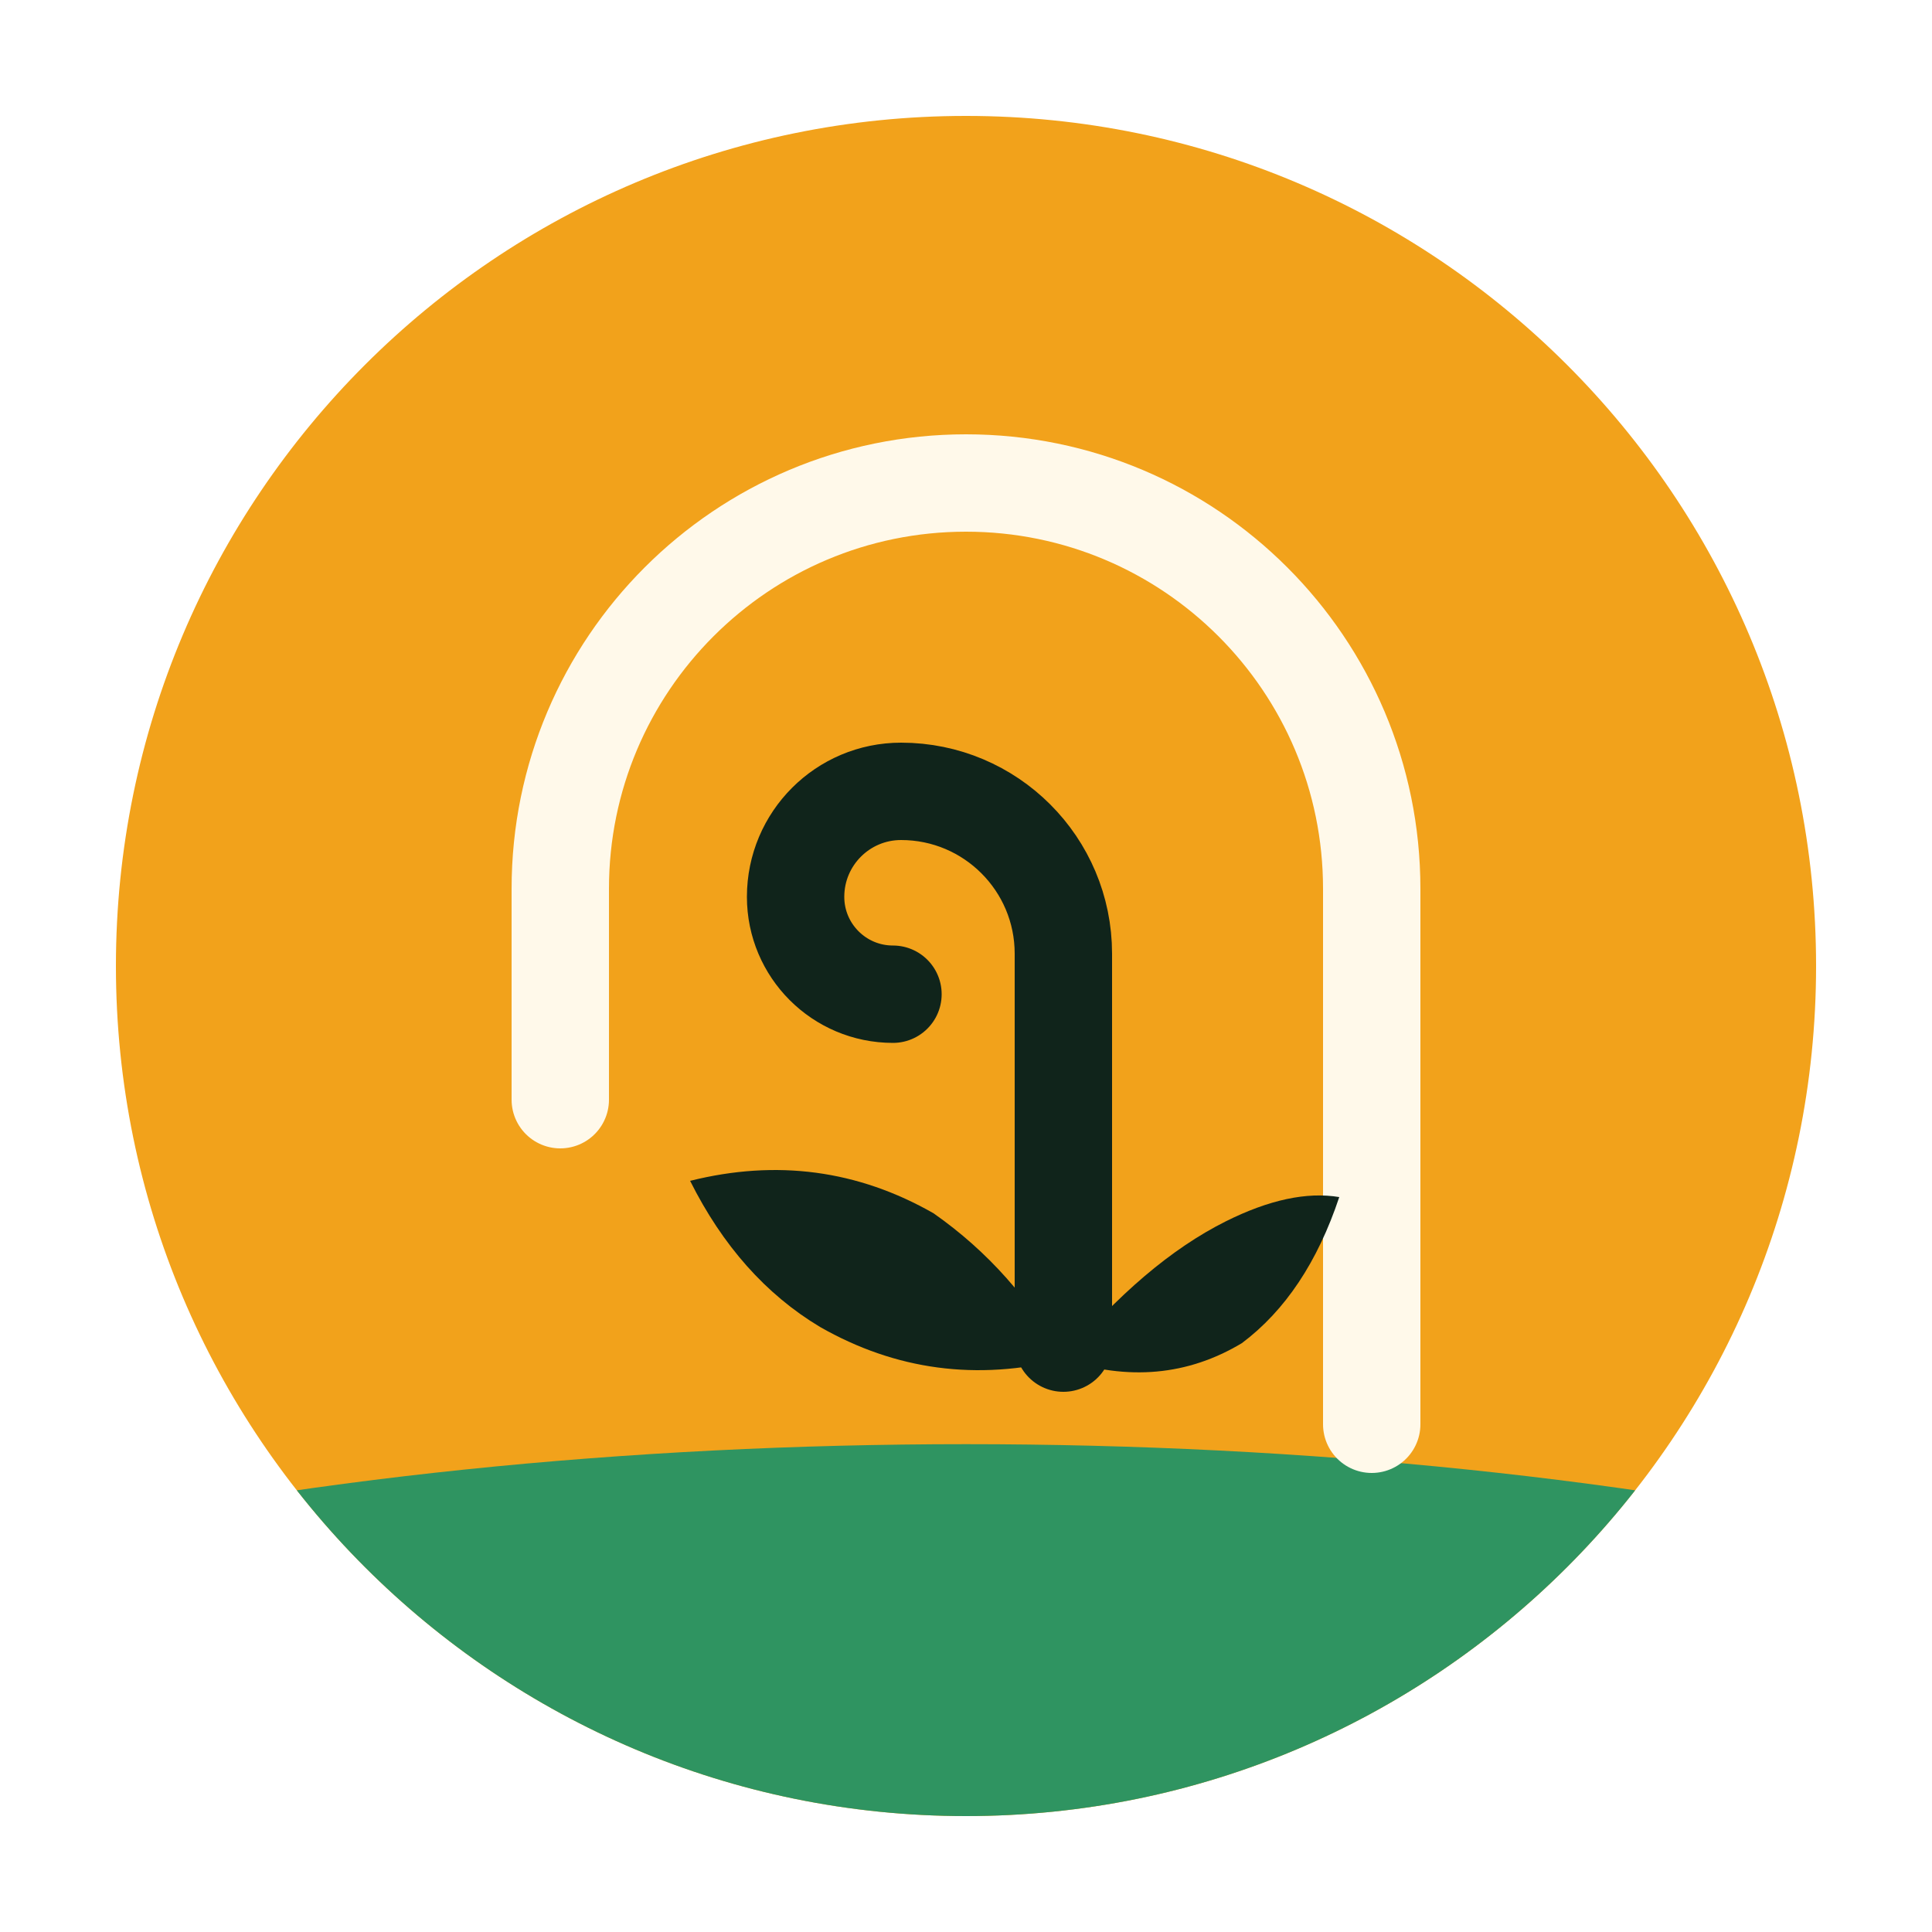
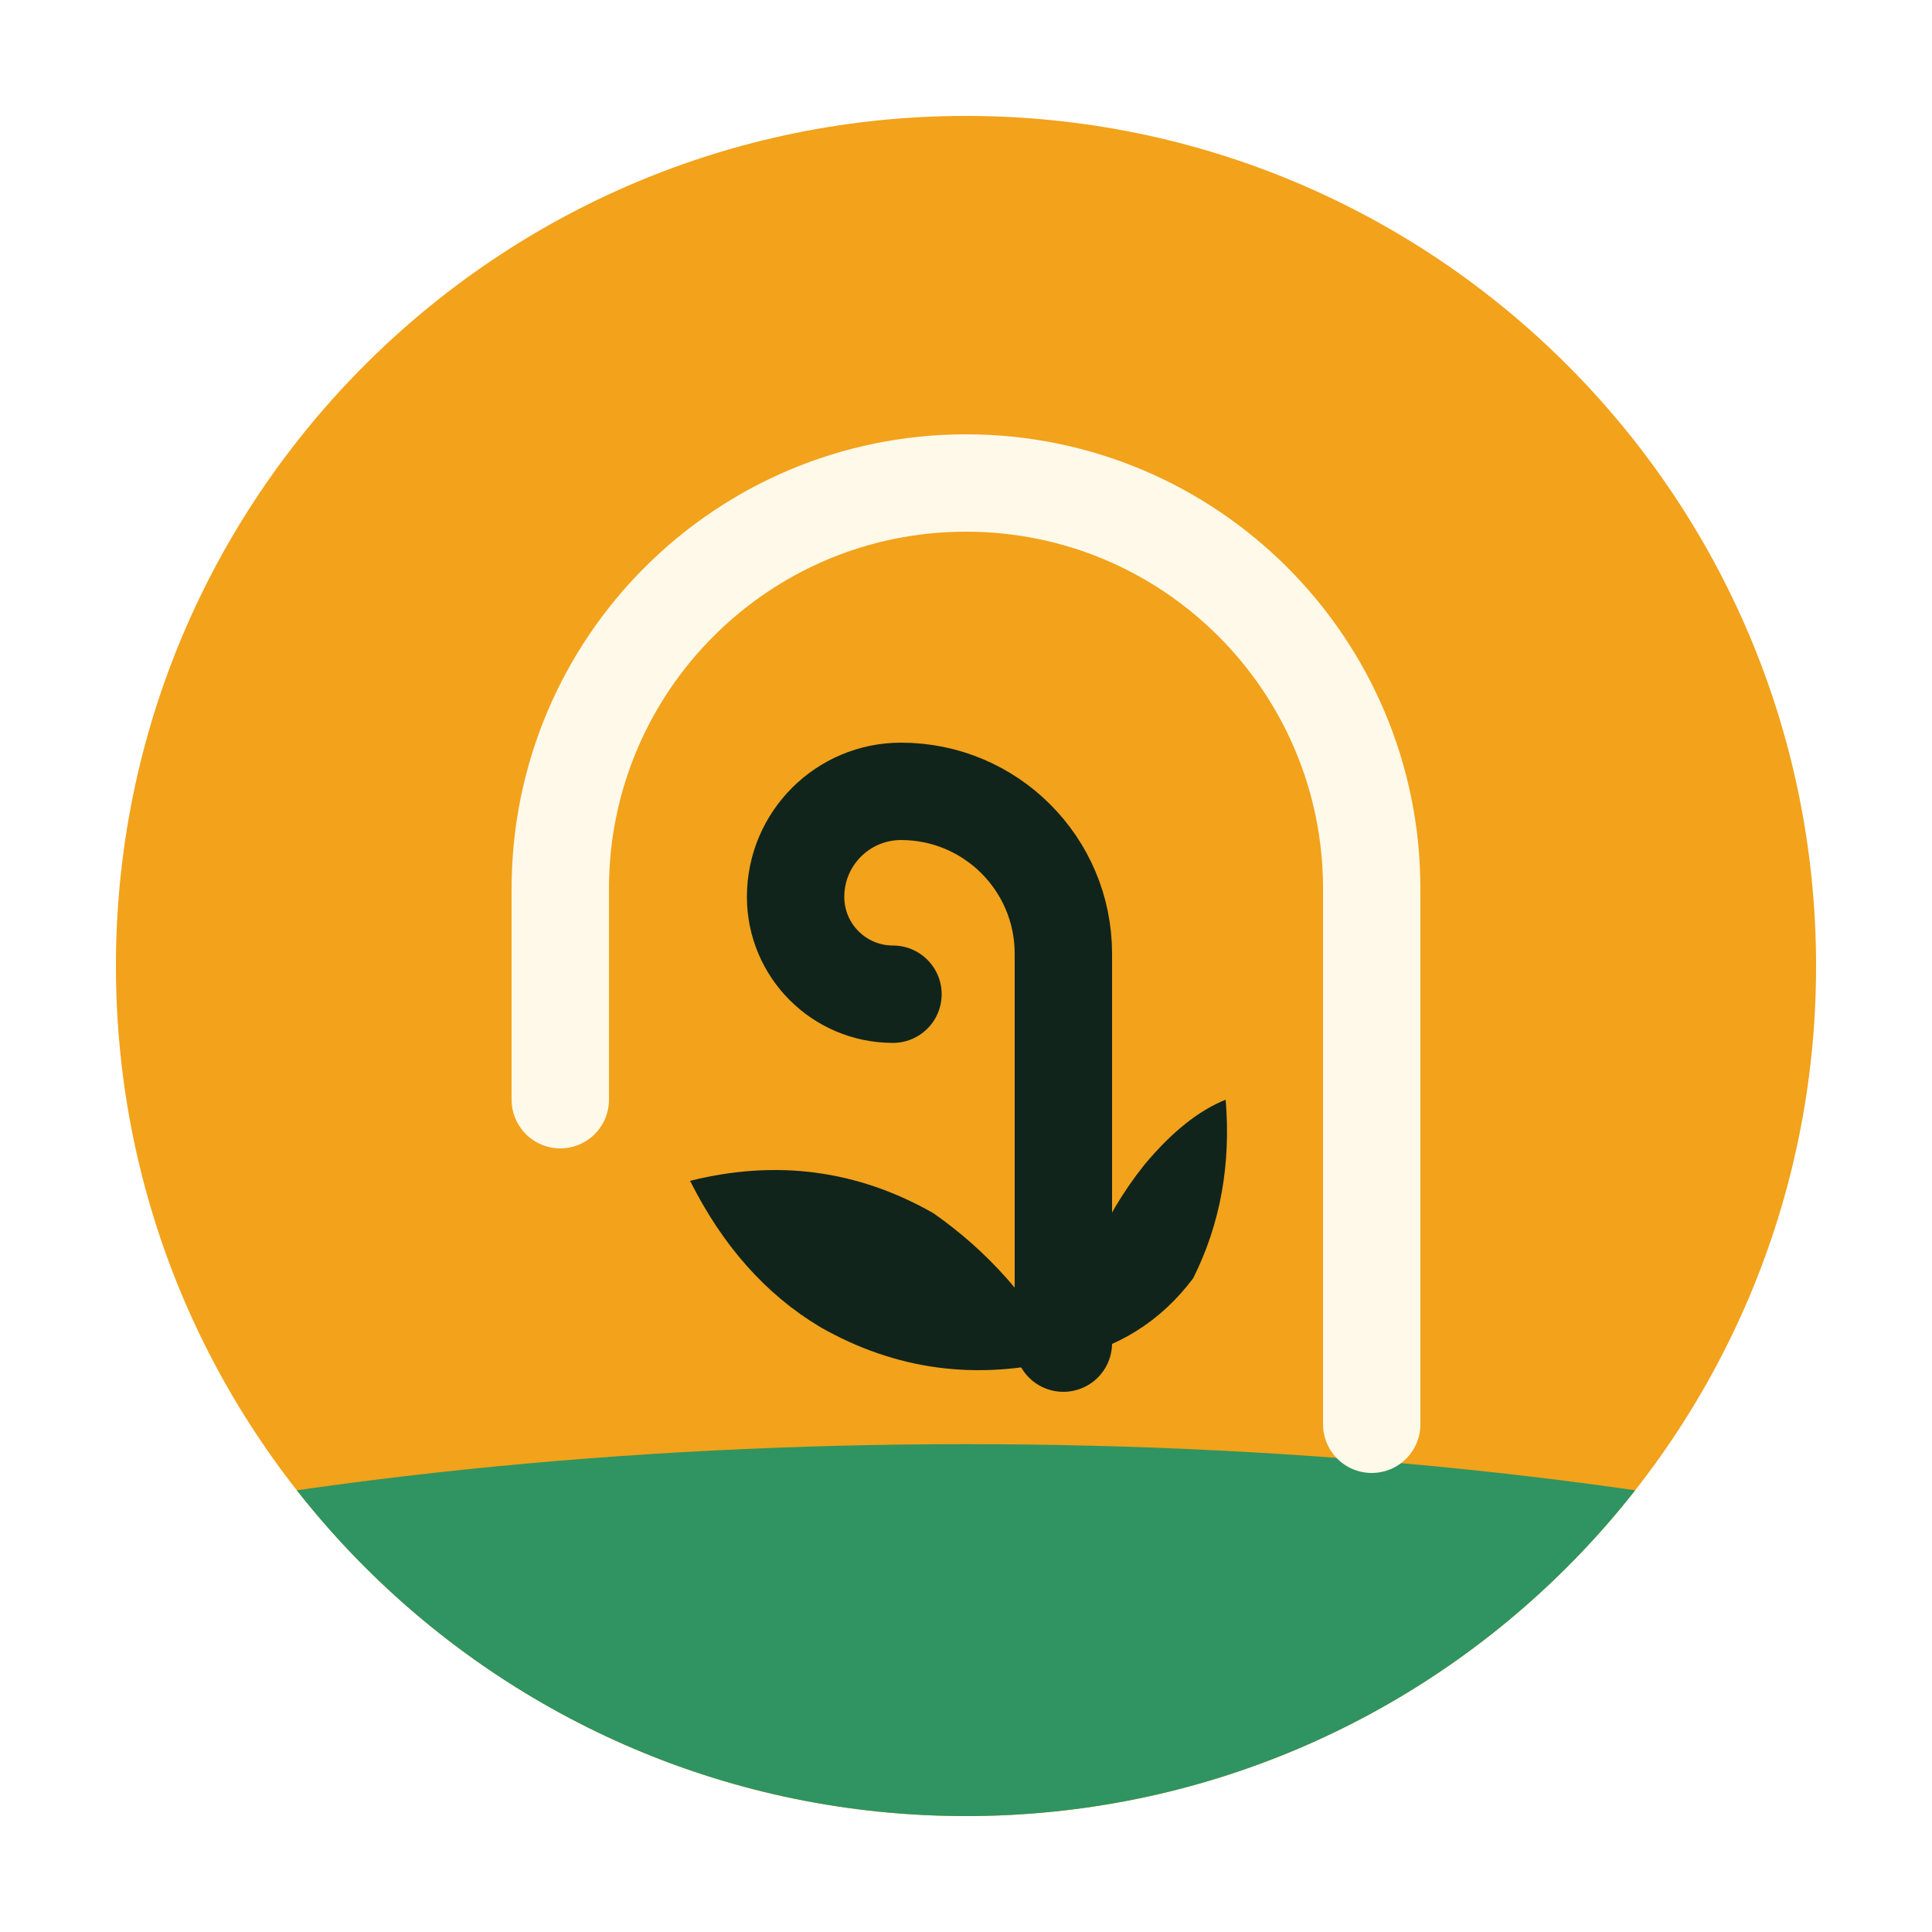
<svg xmlns="http://www.w3.org/2000/svg" viewBox="0 0 200 200">
  <defs>
    <clipPath id="disc">
      <circle cx="100" cy="100" r="88" />
    </clipPath>
  </defs>
  <g clip-path="url(#disc)">
    <rect width="200" height="200" fill="#F2A21B" />
    <path d="M0 160 C60 146 140 146 200 160 V200 H0Z" fill="#2F9461" />
    <g transform="translate(16 8) scale(.84)">
      <g stroke-linecap="round" stroke-linejoin="round">
        <path fill="none" stroke="#FFF9EA" stroke-width="12" d="M150 166 V100 A50 50 0 0 0 50 100 V126" />
        <path fill="none" stroke="#10241B" stroke-width="12" d="M112 156 V108 A20 20 0 0 0 92 88 A13 13 0 0 0 79 101 A12 12 0 0 0 91 113" />
        <path fill="#10241B" d="M112 158 Q 96 162 82 154 Q 72 148 66 136 Q 82 132 96 140 Q 106 147 112 158 Z" />
-         <path fill="#10241B" d="M112 158 Q 122 146 132 141 Q 140 137 146 138 Q 142 150 134 156 Q 124 162 112 158 Z" />
+         <path fill="#10241B" d="M112 158 Q 114 144 122 134 Q 127 128 132 126 Q 133 138 128 148 Q 122 156 112 158 Z" />
      </g>
    </g>
  </g>
</svg>
